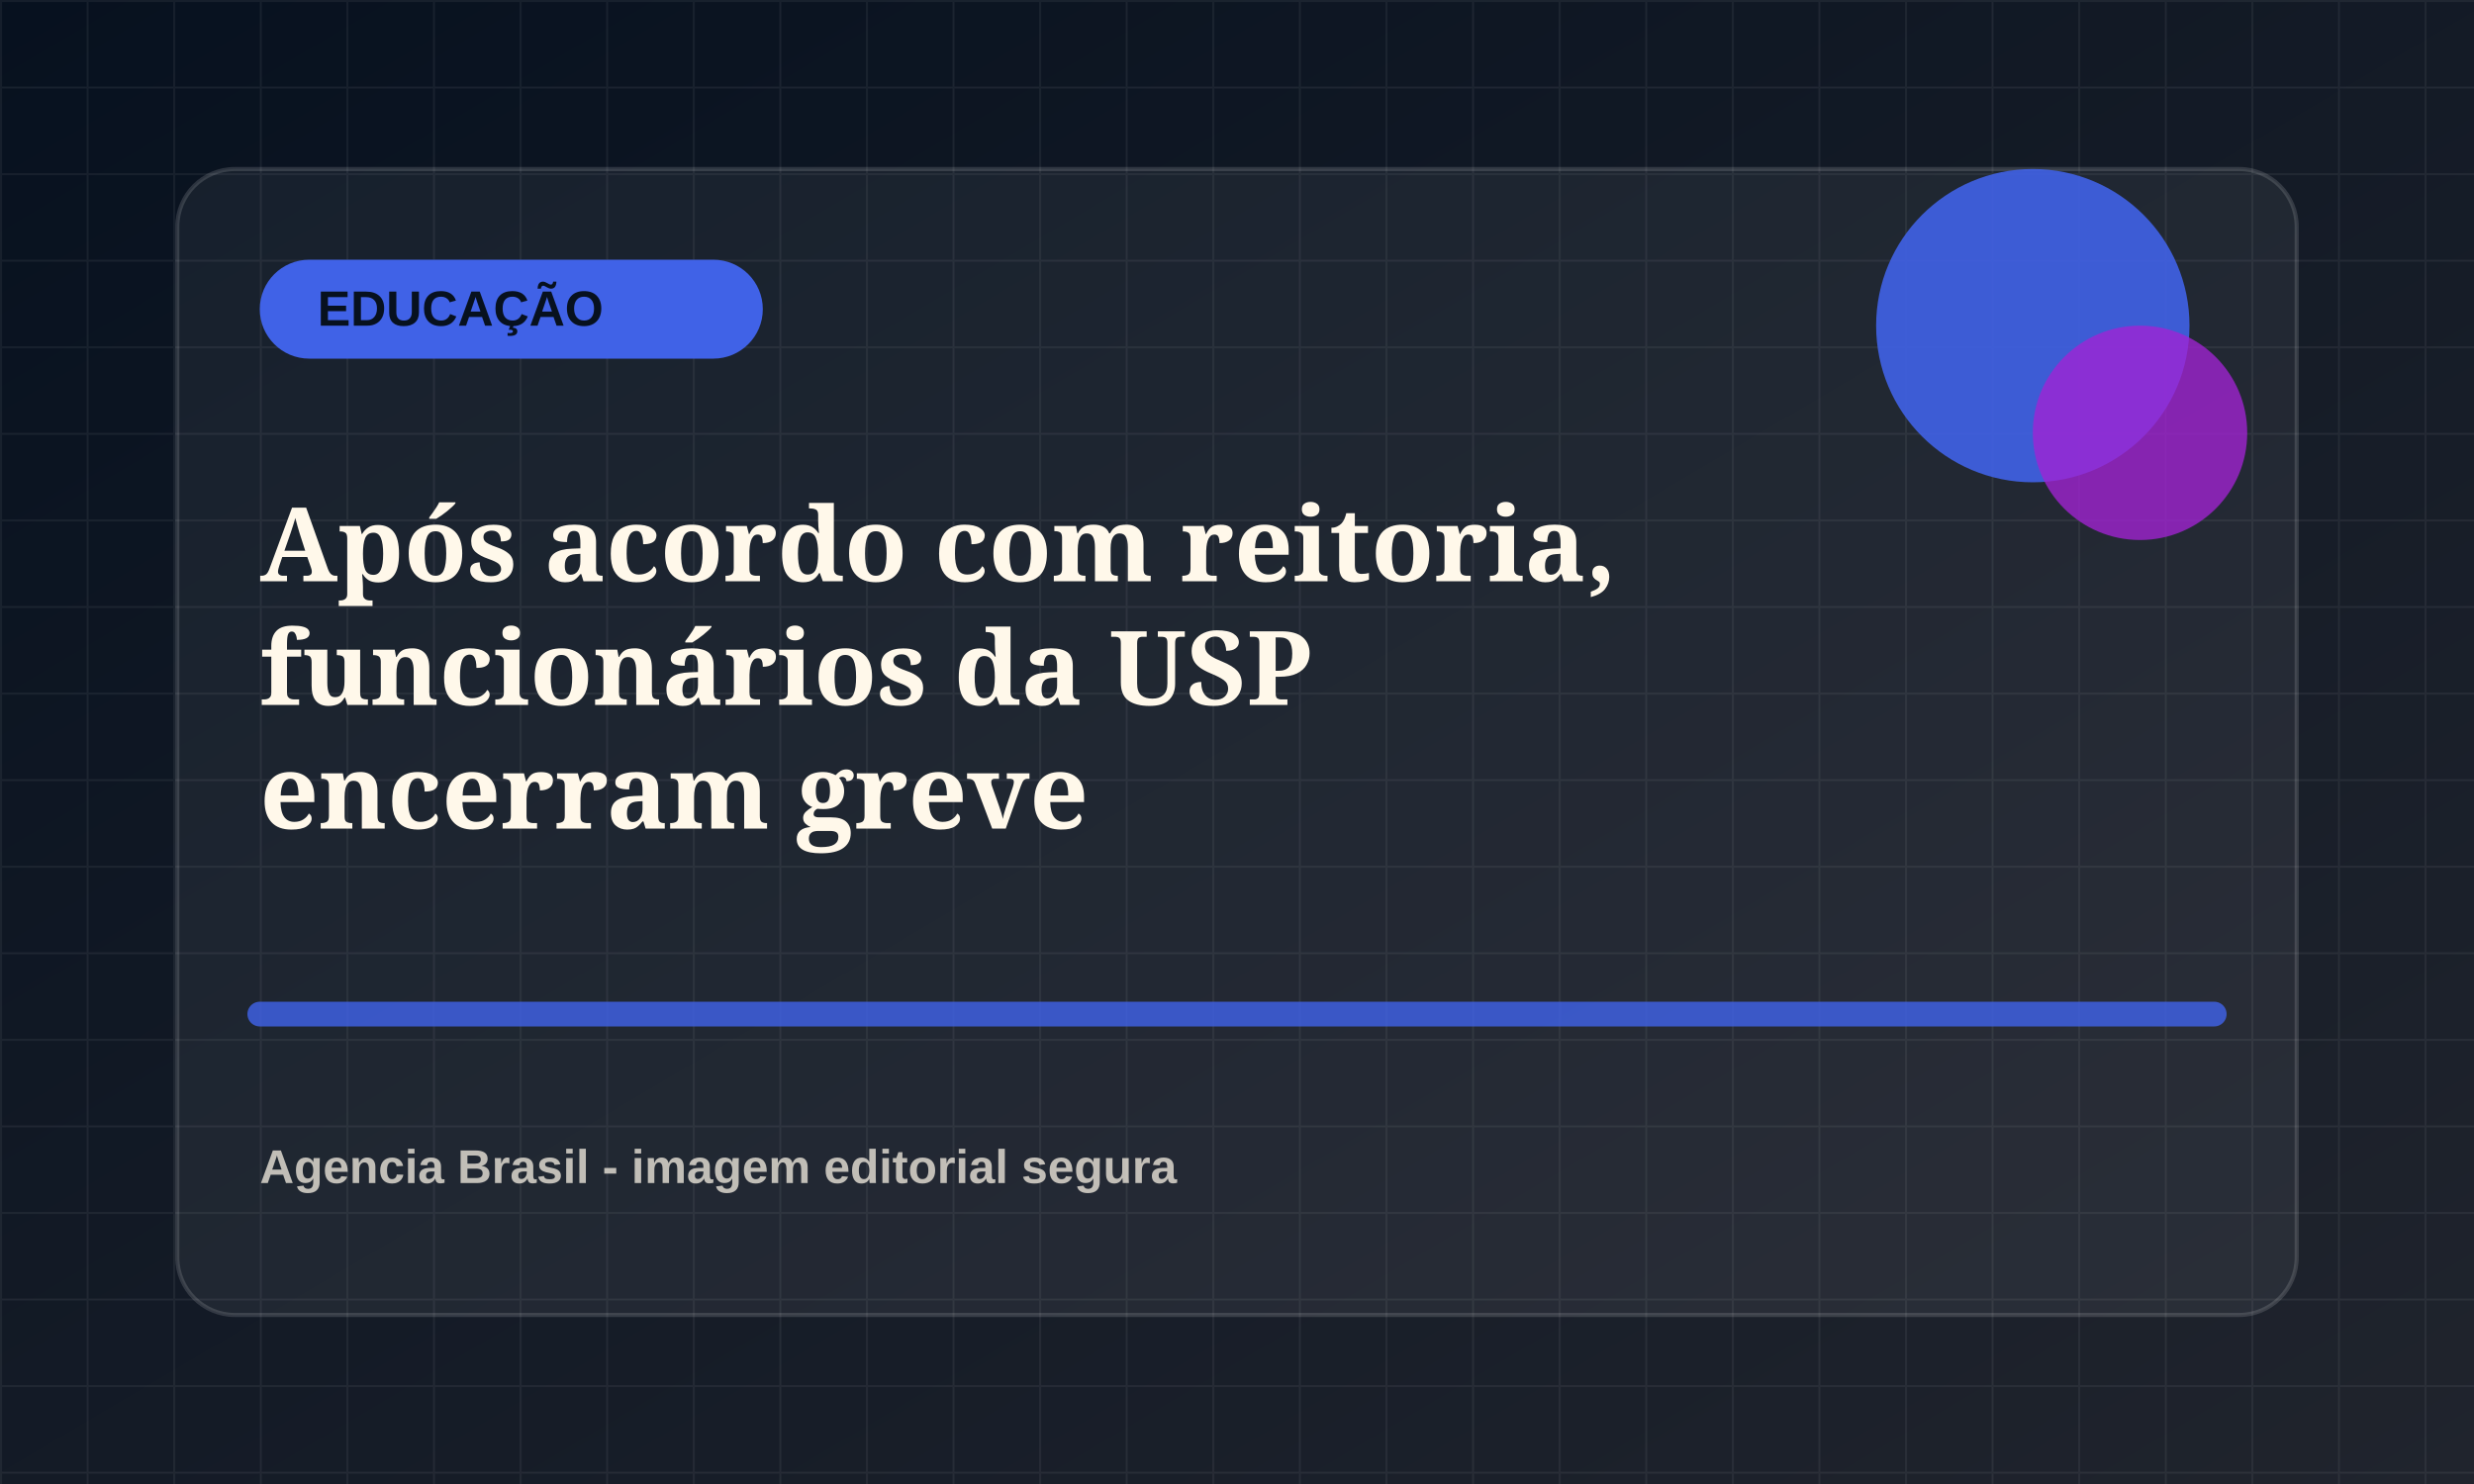
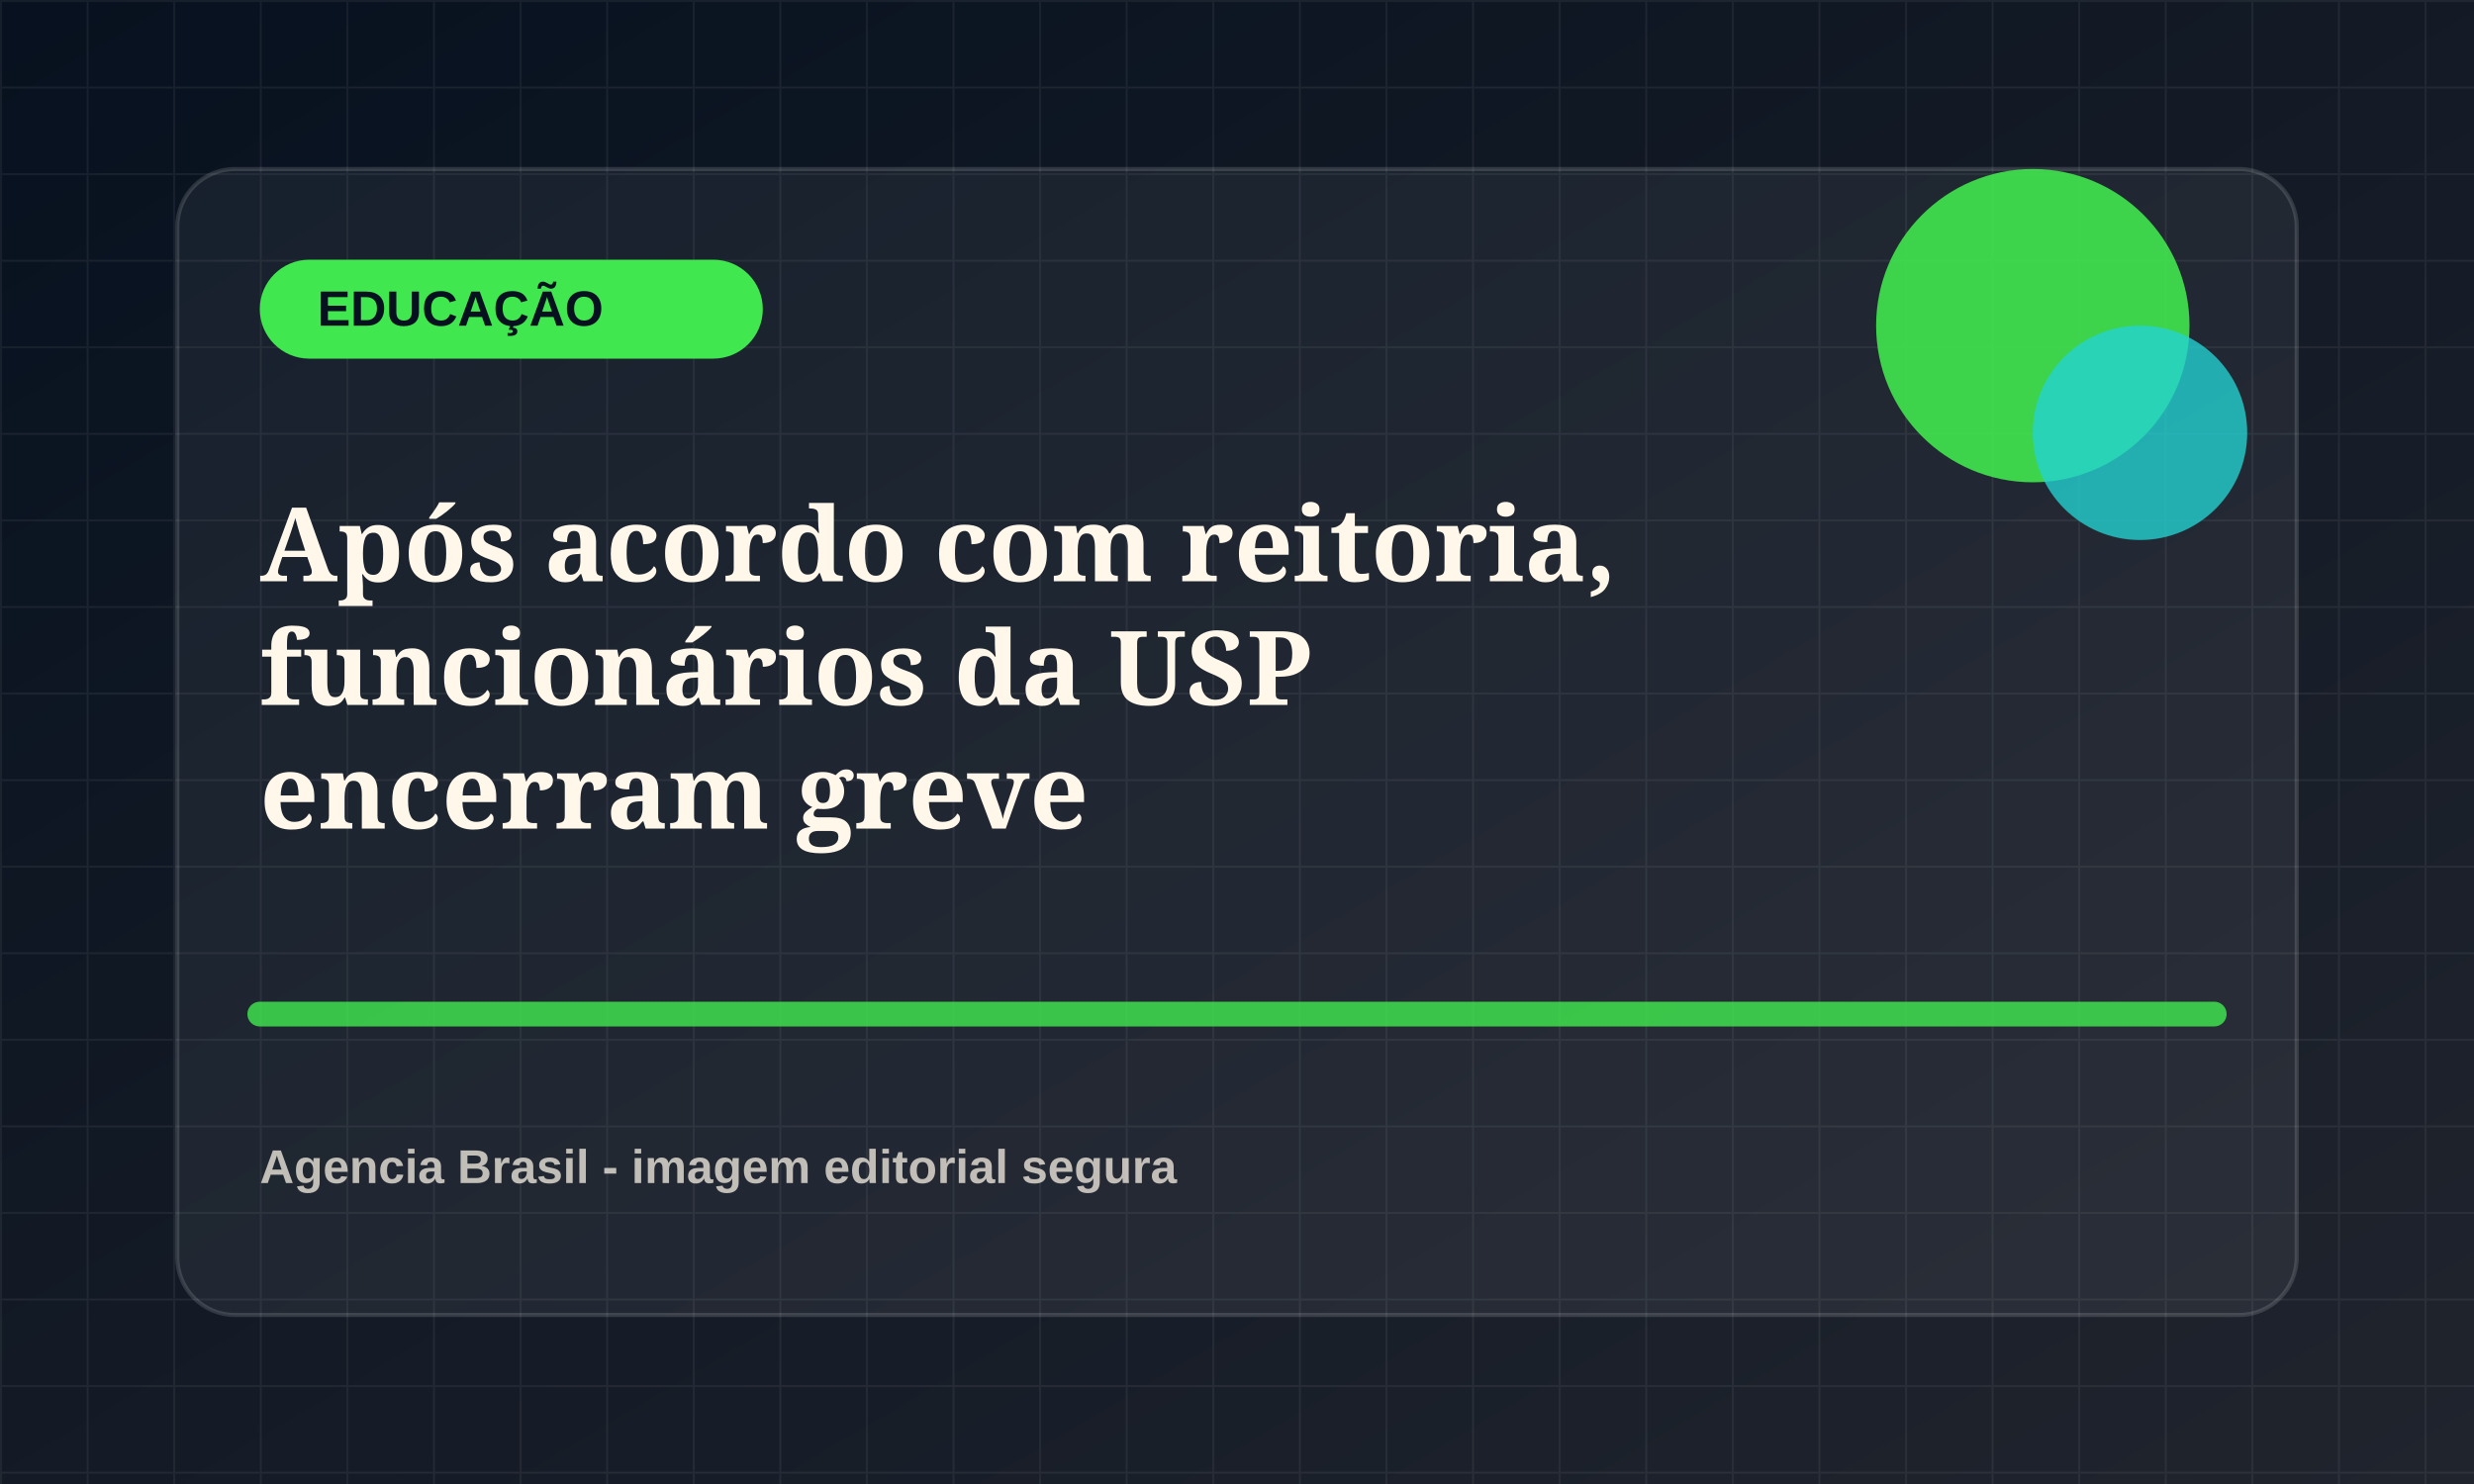
<svg xmlns="http://www.w3.org/2000/svg" viewBox="0 0 1200 720">
  <defs>
    <linearGradient id="bg" x1="0" x2="1" y1="0" y2="1">
      <stop offset="0" stop-color="#07111f" />
      <stop offset="1" stop-color="#20242d" />
    </linearGradient>
    <pattern id="grid" width="42" height="42" patternUnits="userSpaceOnUse">
      <path d="M42 0H0v42" fill="none" stroke="rgba(255,255,255,.055)" stroke-width="2" />
    </pattern>
  </defs>
  <rect width="1200" height="720" fill="url(#bg)" />
  <rect width="1200" height="720" fill="url(#grid)" />
  <rect x="86" y="82" width="1028" height="556" rx="28" fill="rgba(255,255,255,.055)" stroke="rgba(255,255,255,.14)" stroke-width="2" />
-   <rect x="126" y="126" width="244" height="48" rx="24" fill="hsl(228 78% 58%)" />
+   <rect x="126" y="126" width="244" height="48" rx="24" fill="hsl(125 78% 58%)" />
  <text x="154" y="158" fill="#07111f" font-family="Arial, sans-serif" font-size="24" font-weight="800">EDUCAÇÃO</text>
-   <circle cx="986" cy="158" r="76" fill="hsl(228 78% 58%)" opacity=".9" />
-   <circle cx="1038" cy="210" r="52" fill="hsl(283 72% 48%)" opacity=".78" />
-   <path d="M126 492h948" stroke="hsl(228 78% 58%)" stroke-width="12" stroke-linecap="round" opacity=".82" />
+   <circle cx="986" cy="158" r="76" fill="hsl(125 78% 58%)" opacity=".9" />
+   <circle cx="1038" cy="210" r="52" fill="hsl(180 72% 48%)" opacity=".78" />
+   <path d="M126 492h948" stroke="hsl(125 78% 58%)" stroke-width="12" stroke-linecap="round" opacity=".82" />
  <text x="126" y="282" fill="#fff8ea" font-family="Georgia, serif" font-size="50" font-weight="700">
    <tspan x="126" dy="0">Após acordo com reitoria,</tspan>
    <tspan x="126" dy="60">funcionários da USP</tspan>
    <tspan x="126" dy="60">encerram greve</tspan>
  </text>
  <text x="126" y="574" fill="rgba(255,248,234,.72)" font-family="Arial, sans-serif" font-size="23" font-weight="700">Agencia Brasil - imagem editorial segura</text>
</svg>
